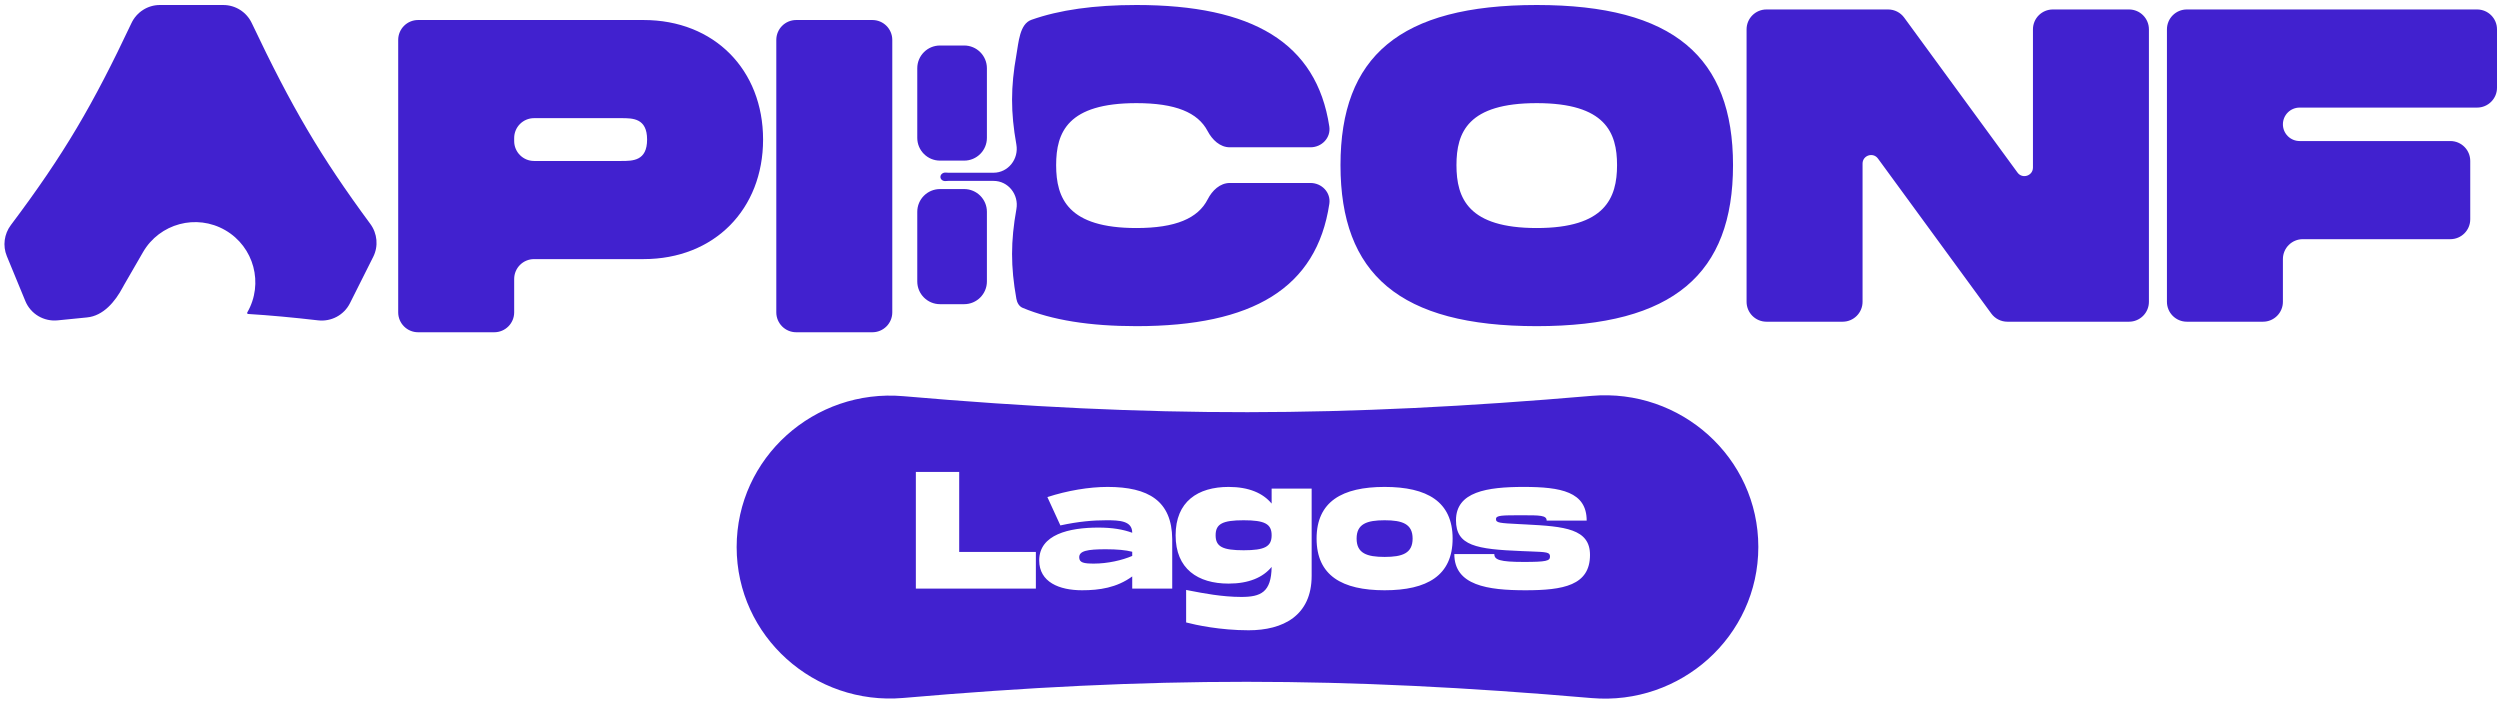
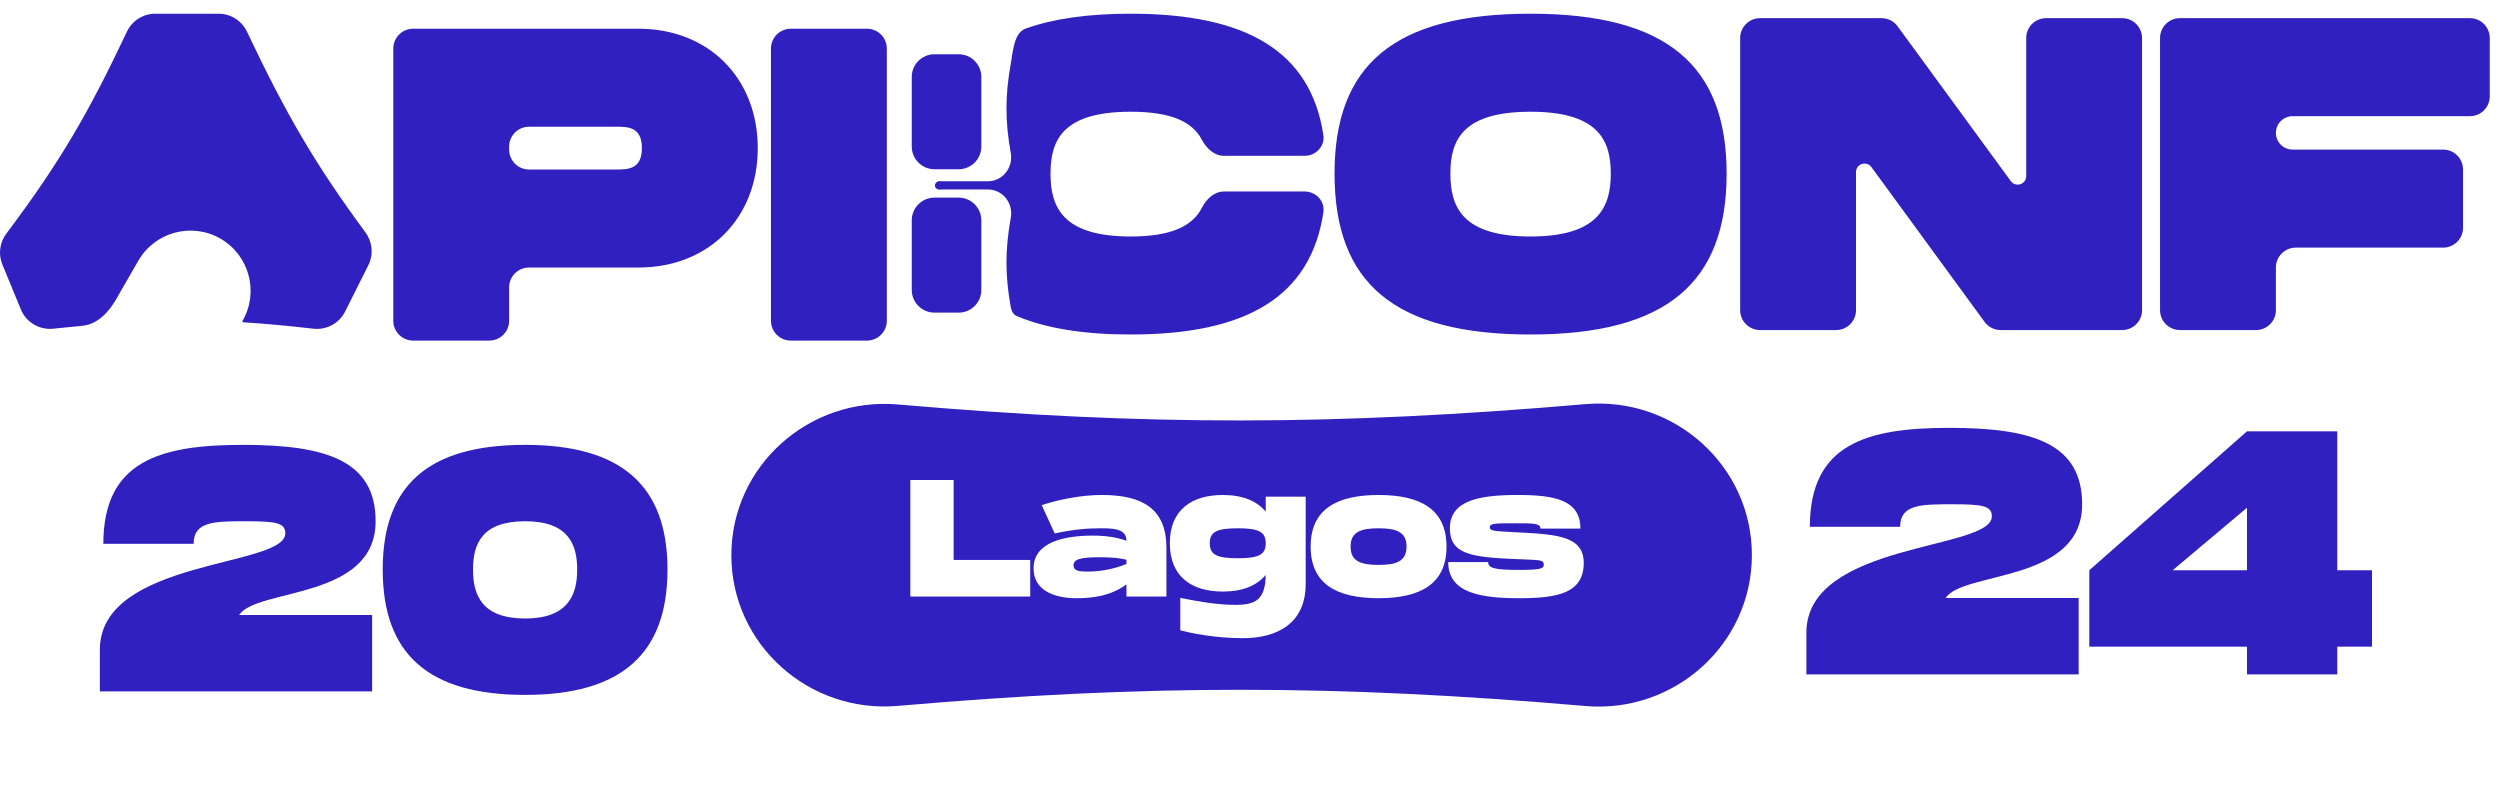
- <svg xmlns="http://www.w3.org/2000/svg" width="173" height="49" viewBox="0 0 173 49" fill="none">
-   <g id="Group 58">
-     <g id="PI CONF">
-       <path d="M44.532 1.385C49.44 1.385 52.805 4.842 52.805 9.657C52.805 14.473 49.44 17.93 44.532 17.93H36.958C36.197 17.93 35.581 18.546 35.581 19.307V21.615C35.581 22.375 34.964 22.992 34.204 22.992H28.932C28.172 22.992 27.555 22.375 27.555 21.615V2.762C27.555 2.001 28.172 1.385 28.932 1.385H44.532ZM42.989 11.139C43.792 11.139 44.779 11.139 44.779 9.657C44.779 8.176 43.792 8.176 42.989 8.176H36.958C36.197 8.176 35.581 8.792 35.581 9.553V9.762C35.581 10.523 36.197 11.139 36.958 11.139H42.989Z" fill="#4121CF" />
-       <path d="M60.369 1.385C61.129 1.385 61.746 2.001 61.746 2.762V21.615C61.746 22.375 61.129 22.992 60.369 22.992H55.097C54.337 22.992 53.72 22.375 53.72 21.615V2.762C53.72 2.001 54.337 1.385 55.097 1.385H60.369Z" fill="#4121CF" />
-     </g>
-     <path id="Subtract" fill-rule="evenodd" clip-rule="evenodd" d="M0.751 15.576C0.288 16.193 0.178 17.008 0.471 17.721L1.755 20.836C2.123 21.731 3.042 22.27 4.005 22.167C4.7 22.093 5.37 22.026 6.02 21.966C7.146 21.861 7.972 20.873 8.5 19.873C8.525 19.826 8.551 19.779 8.577 19.733L9.893 17.454C11.044 15.461 13.592 14.778 15.586 15.929C17.579 17.079 18.262 19.628 17.111 21.622C17.085 21.667 17.116 21.724 17.168 21.727C18.681 21.82 20.268 21.967 22.009 22.168C22.921 22.273 23.805 21.804 24.216 20.983L25.827 17.773C26.196 17.038 26.114 16.158 25.627 15.497C22.183 10.828 20.186 7.427 17.421 1.595C17.061 0.836 16.297 0.347 15.456 0.347L11.065 0.346C10.222 0.346 9.457 0.836 9.097 1.598C6.44 7.229 4.45 10.657 0.751 15.576Z" fill="#4121CF" />
-     <path id="Subtract_2" fill-rule="evenodd" clip-rule="evenodd" d="M71.371 1.372C70.554 1.662 70.488 2.941 70.335 3.795C69.937 6.023 69.933 7.768 70.332 9.998C70.511 11 69.769 11.953 68.751 11.953H65.626C65.568 11.953 65.51 11.95 65.454 11.943C65.263 11.923 65.069 12.062 65.077 12.254C65.085 12.434 65.266 12.549 65.445 12.528C65.504 12.522 65.565 12.518 65.626 12.518H68.755C69.772 12.518 70.514 13.468 70.335 14.47C69.937 16.697 69.933 18.442 70.332 20.672C70.38 20.938 70.514 21.197 70.763 21.301C72.795 22.151 75.403 22.57 78.641 22.57C86.681 22.57 91.114 19.945 91.99 14.104C92.106 13.325 91.471 12.662 90.684 12.662H85.106C84.424 12.662 83.882 13.184 83.573 13.792C82.9 15.112 81.35 15.78 78.641 15.78C73.919 15.78 73.085 13.742 73.085 11.427C73.085 9.143 73.888 7.137 78.641 7.137C81.341 7.137 82.889 7.781 83.566 9.068C83.882 9.671 84.423 10.193 85.104 10.193H90.683C91.471 10.193 92.106 9.529 91.988 8.751C91.107 2.943 86.65 0.346 78.641 0.346C75.717 0.346 73.307 0.685 71.371 1.372ZM92.762 11.427C92.762 18.959 96.837 22.57 106.344 22.57C115.82 22.57 119.925 18.928 119.925 11.427C119.925 3.958 115.82 0.346 106.344 0.346C96.837 0.346 92.762 3.927 92.762 11.427ZM111.9 11.427C111.9 13.711 111.066 15.78 106.344 15.78C101.621 15.78 100.787 13.742 100.787 11.427C100.787 9.143 101.59 7.137 106.344 7.137C111.097 7.137 111.9 9.174 111.9 11.427ZM140.68 2.032C140.68 1.271 141.296 0.655 142.057 0.655H147.328C148.089 0.655 148.705 1.271 148.705 2.032V20.885C148.705 21.645 148.089 22.262 147.328 22.262H138.909C138.47 22.262 138.057 22.052 137.798 21.697L129.955 10.972C129.618 10.511 128.889 10.75 128.889 11.32V20.885C128.889 21.645 128.272 22.262 127.512 22.262H122.24C121.48 22.262 120.863 21.645 120.863 20.885V2.032C120.863 1.271 121.48 0.655 122.24 0.655H130.659C131.098 0.655 131.511 0.864 131.77 1.219L139.613 11.944C139.95 12.405 140.68 12.167 140.68 11.596V2.032ZM171.416 7.445C172.177 7.445 172.793 6.829 172.793 6.069V2.032C172.793 1.271 172.177 0.655 171.416 0.655H151.329C150.568 0.655 149.952 1.271 149.952 2.032V20.885C149.952 21.645 150.568 22.262 151.329 22.262H156.6C157.361 22.262 157.977 21.645 157.977 20.885V17.928C157.977 17.168 158.594 16.551 159.354 16.551H169.564C170.325 16.551 170.941 15.935 170.941 15.174V11.137C170.941 10.377 170.325 9.76 169.564 9.76H159.135C158.495 9.76 157.977 9.242 157.977 8.603C157.977 7.964 158.495 7.445 159.135 7.445H171.416Z" fill="#4121CF" />
-     <g id="Group 49">
-       <rect id="Rectangle 13" x="63.475" y="3.149" width="4.819" height="7.966" rx="1.574" fill="#4121CF" />
-       <rect id="Rectangle 14" x="63.475" y="13.083" width="4.819" height="7.966" rx="1.574" fill="#4121CF" />
-     </g>
-     <path id="Subtract_3" fill-rule="evenodd" clip-rule="evenodd" d="M62.514 27.416C56.353 26.882 50.976 31.674 50.976 37.858C50.976 44.04 56.349 48.831 62.508 48.298C79.729 46.805 92.779 46.81 110.132 48.306C116.299 48.837 121.676 44.038 121.676 37.847C121.676 31.662 116.308 26.864 110.146 27.393C92.847 28.878 79.814 28.914 62.514 27.416ZM71.682 38.193H66.376V32.656H63.377V40.731H71.682V38.193ZM81.118 37.305C81.095 34.663 79.48 33.695 76.642 33.695C75.362 33.695 73.862 33.948 72.478 34.398L73.378 36.359C74.647 36.082 75.662 36.002 76.55 36.002C77.473 36.002 78.35 36.036 78.35 36.867C77.715 36.636 76.977 36.509 76.008 36.509C73.989 36.509 71.913 36.982 71.913 38.782C71.913 40.281 73.297 40.846 74.877 40.846C76.077 40.846 77.277 40.673 78.35 39.889V40.731H81.118V37.305ZM78.35 38.182V38.47C77.657 38.77 76.642 39.001 75.708 39.001C75.004 39.001 74.681 38.943 74.681 38.562C74.681 38.124 75.235 38.009 76.515 38.009C77.311 38.009 77.911 38.066 78.35 38.182ZM90.766 33.81H87.997V34.848C87.397 34.121 86.417 33.695 85.021 33.695C82.887 33.695 81.353 34.71 81.353 37.04C81.353 39.37 82.887 40.385 85.021 40.385C86.417 40.385 87.397 39.958 87.997 39.231C87.974 40.985 87.247 41.308 85.898 41.308C84.571 41.308 83.227 41.046 82.383 40.882C82.273 40.861 82.171 40.841 82.08 40.823V43.073C82.737 43.246 84.433 43.615 86.405 43.615C88.782 43.615 90.766 42.611 90.766 39.843V33.81ZM87.997 37.04C87.997 37.824 87.524 38.078 86.059 38.078C84.594 38.078 84.121 37.824 84.121 37.04C84.121 36.255 84.594 36.002 86.059 36.002C87.524 36.002 87.997 36.255 87.997 37.04ZM91.108 37.27C91.108 39.831 92.873 40.846 95.815 40.846C98.756 40.846 100.521 39.831 100.521 37.27C100.521 34.71 98.756 33.695 95.815 33.695C92.873 33.695 91.108 34.71 91.108 37.27ZM97.753 37.27C97.753 38.286 97.049 38.539 95.815 38.539C94.581 38.539 93.877 38.286 93.877 37.27C93.877 36.255 94.581 36.002 95.815 36.002C97.049 36.002 97.753 36.255 97.753 37.27ZM103.407 38.343H100.639C100.639 40.512 102.946 40.846 105.564 40.846C108.183 40.846 110.028 40.512 110.028 38.401C110.028 36.59 108.286 36.428 105.564 36.29C105.417 36.282 105.281 36.275 105.154 36.269C103.765 36.198 103.522 36.185 103.522 35.921C103.522 35.656 103.926 35.656 105.333 35.656C106.568 35.656 107.029 35.656 107.029 36.025H109.798C109.798 34.029 108.01 33.695 105.449 33.695C102.888 33.695 100.754 34.029 100.754 36.002C100.754 37.767 102.15 38.009 105.333 38.136C105.524 38.144 105.695 38.15 105.851 38.156C107.052 38.202 107.26 38.21 107.26 38.516C107.26 38.816 106.994 38.886 105.449 38.886C103.776 38.886 103.407 38.736 103.407 38.343Z" fill="#4121CF" />
-   </g>
+ <svg xmlns="http://www.w3.org/2000/svg" width="156" height="50" viewBox="0 0 156 50" fill="none">
+   <path d="M39.833 1.792C44.253 1.792 47.284 4.906 47.284 9.243C47.284 13.58 44.253 16.694 39.833 16.694H33.01C32.325 16.694 31.77 17.249 31.77 17.934V20.013C31.77 20.698 31.215 21.253 30.529 21.253H25.781C25.096 21.253 24.541 20.698 24.541 20.013V3.032C24.541 2.347 25.096 1.792 25.781 1.792H39.833ZM38.442 10.577C39.165 10.577 40.055 10.577 40.055 9.243C40.055 7.908 39.165 7.908 38.442 7.908H33.01C32.325 7.908 31.77 8.464 31.77 9.148V9.337C31.77 10.022 32.325 10.577 33.01 10.577H38.442Z" fill="#2F20BF" />
+   <path d="M54.096 1.792C54.782 1.792 55.337 2.347 55.337 3.032V20.013C55.337 20.698 54.782 21.253 54.096 21.253H49.348C48.663 21.253 48.108 20.698 48.108 20.013V3.032C48.108 2.347 48.663 1.792 49.348 1.792H54.096Z" fill="#2F20BF" />
+   <path fill-rule="evenodd" clip-rule="evenodd" d="M0.399 14.573C-0.019 15.128 -0.118 15.863 0.147 16.505L1.303 19.31C1.635 20.117 2.462 20.603 3.329 20.51C3.956 20.443 4.56 20.382 5.146 20.328C6.16 20.234 6.903 19.345 7.379 18.444C7.401 18.402 7.424 18.361 7.448 18.32L8.633 16.267C9.67 14.472 11.965 13.857 13.761 14.893C15.556 15.93 16.172 18.226 15.135 20.021C15.112 20.061 15.139 20.11 15.184 20.113C16.548 20.197 17.977 20.329 19.546 20.51C20.367 20.605 21.163 20.182 21.534 19.443L22.985 16.551C23.317 15.89 23.244 15.097 22.804 14.502C19.703 10.296 17.904 7.233 15.413 1.98C15.089 1.296 14.401 0.856 13.643 0.856L9.688 0.855C8.929 0.855 8.24 1.296 7.916 1.983C5.523 7.054 3.73 10.143 0.399 14.573Z" fill="#2F20BF" />
+   <path fill-rule="evenodd" clip-rule="evenodd" d="M64.008 1.78C63.271 2.041 63.212 3.194 63.074 3.963C62.716 5.969 62.712 7.541 63.072 9.55C63.233 10.453 62.565 11.311 61.647 11.311H58.833C58.781 11.311 58.73 11.308 58.679 11.303C58.507 11.284 58.332 11.411 58.339 11.584C58.346 11.746 58.51 11.85 58.672 11.832C58.724 11.826 58.778 11.823 58.833 11.823H61.651C62.567 11.823 63.236 12.679 63.074 13.581C62.716 15.587 62.712 17.159 63.072 19.168C63.114 19.404 63.235 19.635 63.457 19.728C65.287 20.495 67.638 20.873 70.556 20.873C77.798 20.873 81.791 18.508 82.579 13.247C82.685 12.546 82.112 11.949 81.403 11.949H76.38C75.765 11.949 75.277 12.419 74.998 12.966C74.392 14.155 72.996 14.757 70.556 14.757C66.303 14.757 65.552 12.922 65.552 10.836C65.552 8.779 66.275 6.972 70.556 6.972C72.988 6.972 74.382 7.552 74.992 8.712C75.277 9.254 75.764 9.724 76.377 9.724H81.403C82.112 9.724 82.685 9.127 82.578 8.426C81.784 3.195 77.77 0.855 70.556 0.855C67.923 0.855 65.751 1.16 64.008 1.78ZM83.275 10.836C83.275 17.62 86.945 20.873 95.508 20.873C104.044 20.873 107.741 17.593 107.741 10.836C107.741 4.108 104.044 0.855 95.508 0.855C86.945 0.855 83.275 4.08 83.275 10.836ZM100.513 10.836C100.513 12.894 99.762 14.757 95.508 14.757C91.254 14.757 90.504 12.922 90.504 10.836C90.504 8.779 91.227 6.972 95.508 6.972C99.79 6.972 100.513 8.807 100.513 10.836ZM126.436 2.374C126.436 1.689 126.991 1.133 127.676 1.133H132.424C133.109 1.133 133.664 1.689 133.664 2.374V19.355C133.664 20.04 133.109 20.595 132.424 20.595H124.841C124.445 20.595 124.073 20.406 123.84 20.087L116.776 10.426C116.472 10.011 115.815 10.226 115.815 10.74V19.355C115.815 20.04 115.26 20.595 114.575 20.595H109.827C109.142 20.595 108.586 20.04 108.586 19.355V2.374C108.586 1.689 109.142 1.133 109.827 1.133H117.41C117.805 1.133 118.177 1.322 118.411 1.642L125.475 11.302C125.778 11.717 126.436 11.502 126.436 10.989V2.374ZM154.121 7.25C154.806 7.25 155.361 6.695 155.361 6.01V2.374C155.361 1.689 154.806 1.133 154.121 1.133H136.027C135.342 1.133 134.787 1.689 134.787 2.374V19.355C134.787 20.04 135.342 20.595 136.027 20.595H140.775C141.46 20.595 142.016 20.04 142.016 19.355V16.692C142.016 16.007 142.571 15.452 143.256 15.452H152.452C153.137 15.452 153.693 14.896 153.693 14.211V10.575C153.693 9.89 153.137 9.335 152.452 9.335H143.058C142.482 9.335 142.016 8.868 142.016 8.293C142.016 7.717 142.482 7.25 143.058 7.25H154.121Z" fill="#2F20BF" />
+   <rect x="56.894" y="3.385" width="4.341" height="7.176" rx="1.417" fill="#2F20BF" />
+   <rect x="56.894" y="12.332" width="4.341" height="7.176" rx="1.417" fill="#2F20BF" />
+   <path fill-rule="evenodd" clip-rule="evenodd" d="M56.029 25.239C50.479 24.758 45.636 29.074 45.636 34.645C45.636 40.213 50.475 44.528 56.023 44.048C71.535 42.704 83.289 42.708 98.919 44.055C104.474 44.534 109.317 40.211 109.317 34.635C109.317 29.064 104.482 24.742 98.931 25.218C83.35 26.556 71.611 26.589 56.029 25.239ZM64.286 34.939H59.507V29.951H56.805V37.225H64.286V34.939ZM72.785 34.139C72.764 31.759 71.31 30.887 68.754 30.887C67.6 30.887 66.25 31.115 65.003 31.52L65.813 33.287C66.956 33.037 67.871 32.965 68.671 32.965C69.502 32.965 70.291 32.996 70.291 33.744C69.72 33.536 69.055 33.422 68.182 33.422C66.364 33.422 64.494 33.848 64.494 35.469C64.494 36.819 65.741 37.328 67.164 37.328C68.245 37.328 69.325 37.173 70.291 36.466V37.225H72.785V34.139ZM70.291 34.928V35.188C69.668 35.458 68.754 35.666 67.912 35.666C67.278 35.666 66.987 35.614 66.987 35.271C66.987 34.877 67.486 34.773 68.639 34.773C69.356 34.773 69.897 34.825 70.291 34.928ZM81.475 30.991H78.981V31.926C78.441 31.271 77.558 30.887 76.301 30.887C74.379 30.887 72.997 31.801 72.997 33.9C72.997 35.999 74.379 36.913 76.301 36.913C77.558 36.913 78.441 36.529 78.981 35.874C78.961 37.453 78.306 37.744 77.09 37.744C75.896 37.744 74.685 37.508 73.925 37.361C73.826 37.341 73.734 37.323 73.651 37.308V39.334C74.243 39.49 75.771 39.822 77.547 39.822C79.688 39.822 81.475 38.918 81.475 36.425V30.991ZM78.981 33.9C78.981 34.606 78.555 34.835 77.236 34.835C75.916 34.835 75.49 34.606 75.49 33.9C75.49 33.193 75.916 32.965 77.236 32.965C78.555 32.965 78.981 33.193 78.981 33.9ZM81.784 34.108C81.784 36.414 83.373 37.328 86.023 37.328C88.672 37.328 90.262 36.414 90.262 34.108C90.262 31.801 88.672 30.887 86.023 30.887C83.373 30.887 81.784 31.801 81.784 34.108ZM87.768 34.108C87.768 35.022 87.135 35.251 86.023 35.251C84.911 35.251 84.277 35.022 84.277 34.108C84.277 33.193 84.911 32.965 86.023 32.965C87.135 32.965 87.768 33.193 87.768 34.108ZM92.861 35.074H90.368C90.368 37.027 92.446 37.328 94.804 37.328C97.163 37.328 98.825 37.027 98.825 35.126C98.825 33.495 97.256 33.349 94.804 33.224C94.672 33.218 94.549 33.211 94.435 33.205C93.183 33.141 92.965 33.13 92.965 32.892C92.965 32.653 93.329 32.653 94.596 32.653C95.708 32.653 96.124 32.653 96.124 32.986H98.617C98.617 31.188 97.007 30.887 94.7 30.887C92.394 30.887 90.472 31.188 90.472 32.965C90.472 34.554 91.729 34.773 94.596 34.887C94.768 34.894 94.922 34.9 95.062 34.905C96.144 34.947 96.332 34.954 96.332 35.23C96.332 35.5 96.093 35.562 94.7 35.562C93.194 35.562 92.861 35.427 92.861 35.074Z" fill="#2F20BF" />
+   <path d="M23.438 32.526C23.438 37.446 16.004 36.687 14.921 38.378H23.221V43.145H6.231V40.545C6.231 34.867 17.803 35.409 17.803 33.285C17.803 32.635 17.261 32.526 15.376 32.526C13.382 32.526 12.082 32.526 12.082 33.935H6.448C6.448 28.756 10.002 27.759 15.159 27.759C20.382 27.759 23.438 28.756 23.438 32.526ZM32.766 43.362C26.741 43.362 23.881 40.826 23.881 35.539C23.881 30.273 26.741 27.759 32.766 27.759C38.769 27.759 41.651 30.294 41.651 35.539C41.651 40.805 38.769 43.362 32.766 43.362ZM32.766 38.594C35.431 38.594 36.016 37.142 36.016 35.539C36.016 33.957 35.453 32.526 32.766 32.526C30.079 32.526 29.515 33.935 29.515 35.539C29.515 37.164 30.1 38.594 32.766 38.594Z" fill="#2F20BF" />
+   <path d="M129.925 31.466C129.925 36.385 122.492 35.627 121.408 37.317H129.708V42.084H112.718V39.484C112.718 33.806 124.29 34.348 124.29 32.224C124.29 31.574 123.749 31.466 121.863 31.466C119.869 31.466 118.569 31.466 118.569 32.874H112.935C112.935 27.695 116.489 26.698 121.646 26.698C126.869 26.698 129.925 27.695 129.925 31.466ZM148.013 35.583V40.351H145.846V42.084H140.212V40.351H130.373V35.583L140.212 26.915H145.846V35.583H148.013ZM135.574 35.583H140.212V31.683L135.574 35.583Z" fill="#2F20BF" />
</svg>
